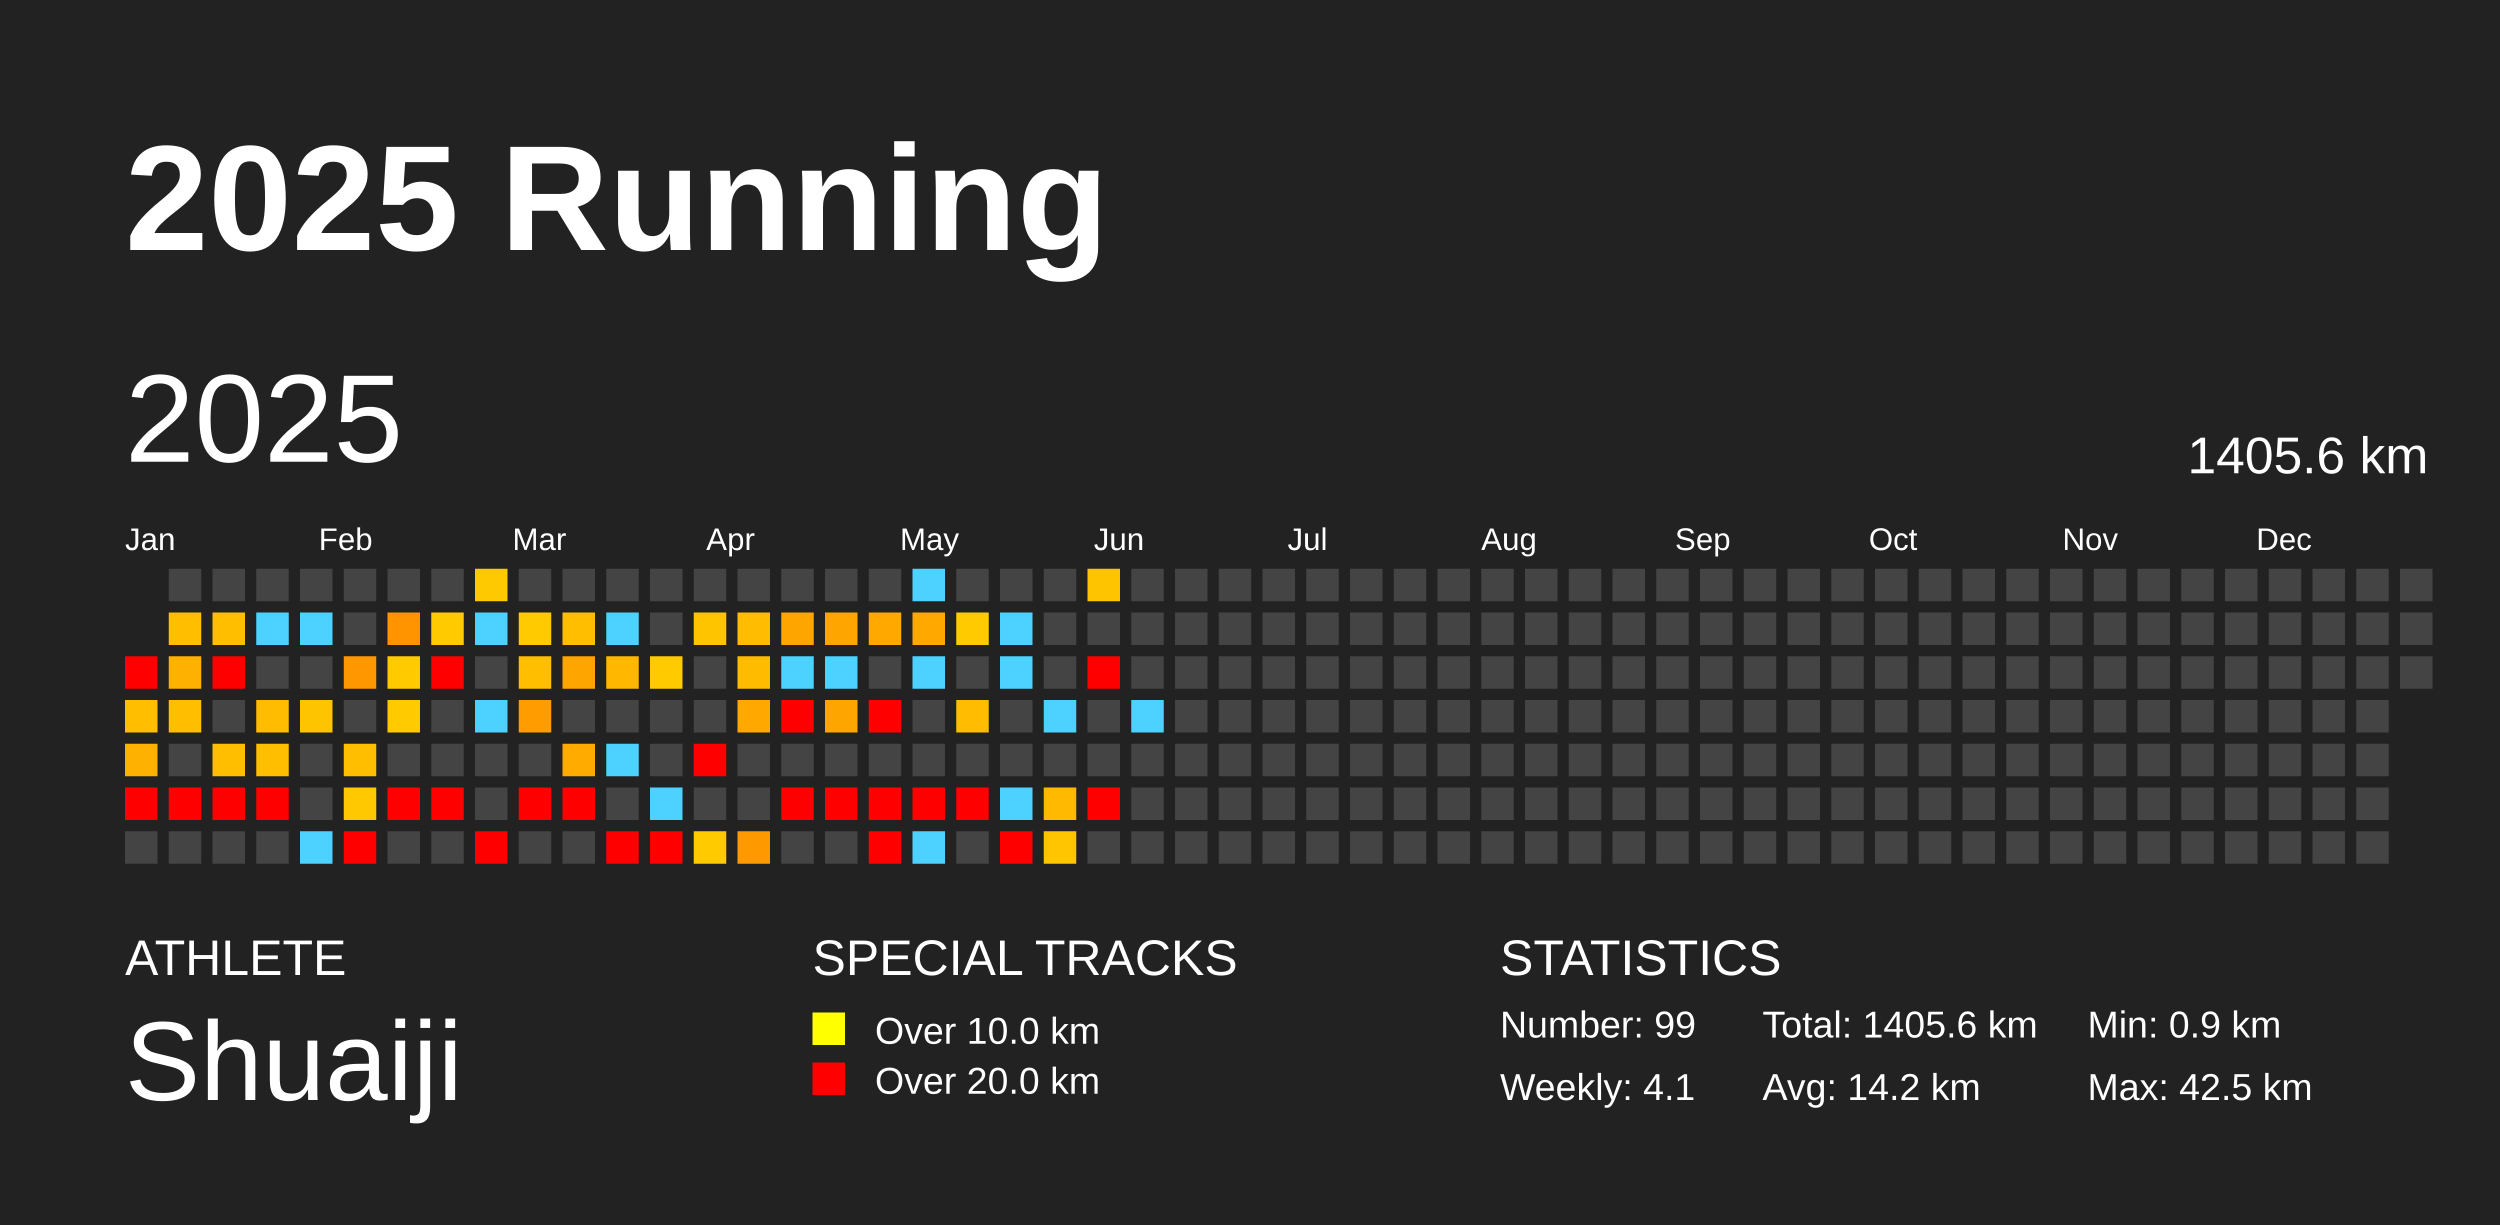
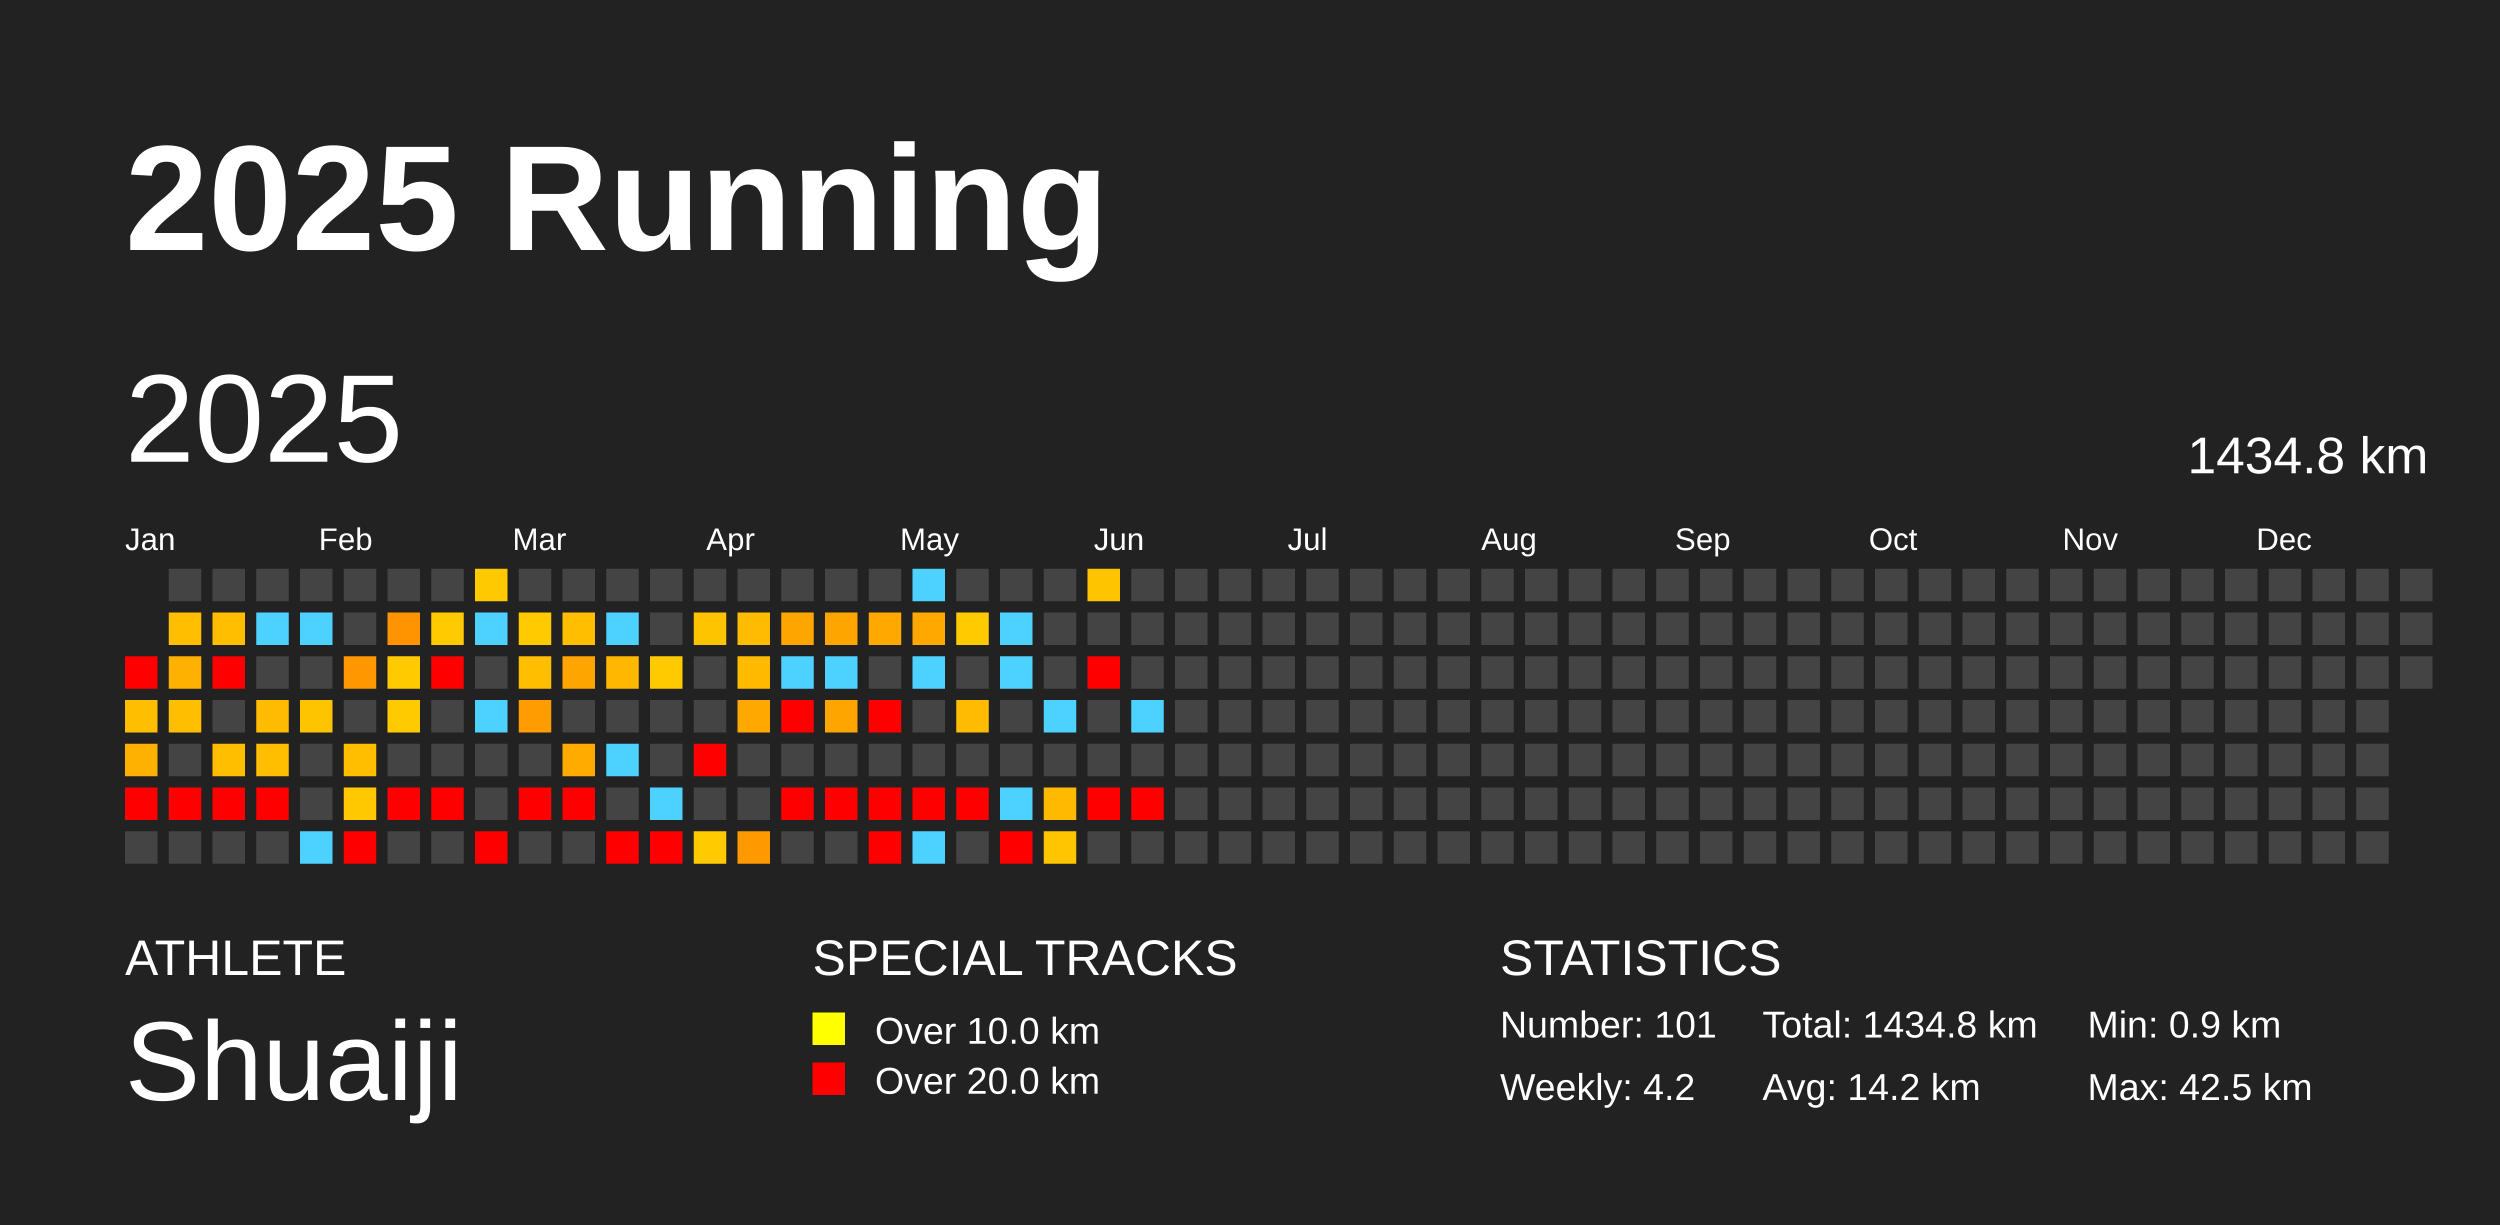
<svg xmlns="http://www.w3.org/2000/svg" baseProfile="full" height="98mm" version="1.1" viewBox="0,0,200,98" width="200mm">
  <defs />
  <rect fill="#222222" height="98" width="200" x="0" y="0" />
  <text fill="#FFFFFF" style="font-size:12px; font-family:Arial; font-weight:bold;" x="10" y="20">2025 Running</text>
  <text fill="#FFFFFF" style="font-size:4px; font-family:Arial" x="10" y="78">ATHLETE</text>
  <text fill="#FFFFFF" style="font-size:9px; font-family:Arial" x="10" y="88">Shuaiji</text>
  <text fill="#FFFFFF" style="font-size:4px; font-family:Arial" x="65" y="78">SPECIAL TRACKS</text>
  <rect fill="yellow" height="2.6" width="2.6" x="65" y="81" />
  <text fill="#FFFFFF" style="font-size:3px; font-family:Arial" x="70" y="83.5">Over 10.0 km</text>
  <rect fill="red" height="2.6" width="2.6" x="65" y="85" />
  <text fill="#FFFFFF" style="font-size:3px; font-family:Arial" x="70" y="87.5">Over 20.0 km</text>
  <text fill="#FFFFFF" style="font-size:4px; font-family:Arial" x="120" y="78">STATISTICS</text>
-   <text fill="#FFFFFF" style="font-size:3px; font-family:Arial" x="120" y="83">Number: 99</text>
-   <text fill="#FFFFFF" style="font-size:3px; font-family:Arial" x="120" y="88">Weekly: 4.1</text>
-   <text fill="#FFFFFF" style="font-size:3px; font-family:Arial" x="141" y="83">Total: 1405.6 km</text>
+   <text fill="#FFFFFF" style="font-size:3px; font-family:Arial" x="120" y="83">Number: 101</text>
+   <text fill="#FFFFFF" style="font-size:3px; font-family:Arial" x="120" y="88">Weekly: 4.2</text>
+   <text fill="#FFFFFF" style="font-size:3px; font-family:Arial" x="141" y="83">Total: 1434.8 km</text>
  <text fill="#FFFFFF" style="font-size:3px; font-family:Arial" x="141" y="88">Avg: 14.2 km</text>
  <text fill="#FFFFFF" style="font-size:3px; font-family:Arial" x="167" y="83">Min: 0.9 km</text>
  <text fill="#FFFFFF" style="font-size:3px; font-family:Arial" x="167" y="88">Max: 42.5 km</text>
  <text dominant-baseline="hanging" fill="#FFFFFF" style="font-size:10.0px; font-family:Arial;" x="10" y="30">2025</text>
-   <text dominant-baseline="hanging" fill="#FFFFFF" style="font-size:4.125px; font-family:Arial;" x="175" y="35">1405.6 km</text>
+   <text dominant-baseline="hanging" fill="#FFFFFF" style="font-size:4.125px; font-family:Arial;" x="175" y="35">1434.8 km</text>
  <text fill="#FFFFFF" style="font-size:2.5px; font-family:Arial" x="10.0" y="44">Jan</text>
  <text fill="#FFFFFF" style="font-size:2.5px; font-family:Arial" x="25.5" y="44">Feb</text>
  <text fill="#FFFFFF" style="font-size:2.5px; font-family:Arial" x="41.0" y="44">Mar</text>
  <text fill="#FFFFFF" style="font-size:2.5px; font-family:Arial" x="56.5" y="44">Apr</text>
  <text fill="#FFFFFF" style="font-size:2.5px; font-family:Arial" x="72.0" y="44">May</text>
  <text fill="#FFFFFF" style="font-size:2.5px; font-family:Arial" x="87.5" y="44">Jun</text>
  <text fill="#FFFFFF" style="font-size:2.5px; font-family:Arial" x="103.0" y="44">Jul</text>
  <text fill="#FFFFFF" style="font-size:2.5px; font-family:Arial" x="118.5" y="44">Aug</text>
  <text fill="#FFFFFF" style="font-size:2.5px; font-family:Arial" x="134.0" y="44">Sep</text>
  <text fill="#FFFFFF" style="font-size:2.5px; font-family:Arial" x="149.5" y="44">Oct</text>
  <text fill="#FFFFFF" style="font-size:2.5px; font-family:Arial" x="165.0" y="44">Nov</text>
  <text fill="#FFFFFF" style="font-size:2.5px; font-family:Arial" x="180.5" y="44">Dec</text>
  <rect fill="red" height="2.6" width="2.6" x="10.0" y="52.5" />
  <rect fill="#ffbe00" height="2.6" width="2.6" x="10.0" y="56.0" />
  <rect fill="#ffb100" height="2.6" width="2.6" x="10.0" y="59.5" />
  <rect fill="red" height="2.6" width="2.6" x="10.0" y="63.0" />
  <rect fill="#444444" height="2.6" width="2.6" x="10.0" y="66.5" />
  <rect fill="#444444" height="2.6" width="2.6" x="13.5" y="45.5" />
  <rect fill="#ffbe00" height="2.6" width="2.6" x="13.5" y="49.0" />
  <rect fill="#ffb100" height="2.6" width="2.6" x="13.5" y="52.5" />
  <rect fill="#ffbe00" height="2.6" width="2.6" x="13.5" y="56.0" />
  <rect fill="#444444" height="2.6" width="2.6" x="13.5" y="59.5" />
  <rect fill="red" height="2.6" width="2.6" x="13.5" y="63.0" />
  <rect fill="#444444" height="2.6" width="2.6" x="13.5" y="66.5" />
  <rect fill="#444444" height="2.6" width="2.6" x="17.0" y="45.5" />
  <rect fill="#ffbe00" height="2.6" width="2.6" x="17.0" y="49.0" />
  <rect fill="red" height="2.6" width="2.6" x="17.0" y="52.5" />
  <rect fill="#444444" height="2.6" width="2.6" x="17.0" y="56.0" />
  <rect fill="#ffbe00" height="2.6" width="2.6" x="17.0" y="59.5" />
  <rect fill="red" height="2.6" width="2.6" x="17.0" y="63.0" />
  <rect fill="#444444" height="2.6" width="2.6" x="17.0" y="66.5" />
  <rect fill="#444444" height="2.6" width="2.6" x="20.5" y="45.5" />
  <rect fill="#4dd2ff" height="2.6" width="2.6" x="20.5" y="49.0" />
  <rect fill="#444444" height="2.6" width="2.6" x="20.5" y="52.5" />
  <rect fill="#ffbc00" height="2.6" width="2.6" x="20.5" y="56.0" />
  <rect fill="#ffbe00" height="2.6" width="2.6" x="20.5" y="59.5" />
  <rect fill="red" height="2.6" width="2.6" x="20.5" y="63.0" />
  <rect fill="#444444" height="2.6" width="2.6" x="20.5" y="66.5" />
  <rect fill="#444444" height="2.6" width="2.6" x="24.0" y="45.5" />
  <rect fill="#4dd2ff" height="2.6" width="2.6" x="24.0" y="49.0" />
  <rect fill="#444444" height="2.6" width="2.6" x="24.0" y="52.5" />
  <rect fill="#ffc400" height="2.6" width="2.6" x="24.0" y="56.0" />
  <rect fill="#444444" height="2.6" width="2.6" x="24.0" y="59.5" />
  <rect fill="#444444" height="2.6" width="2.6" x="24.0" y="63.0" />
  <rect fill="#4dd2ff" height="2.6" width="2.6" x="24.0" y="66.5" />
  <rect fill="#444444" height="2.6" width="2.6" x="27.5" y="45.5" />
  <rect fill="#444444" height="2.6" width="2.6" x="27.5" y="49.0" />
  <rect fill="#ff9700" height="2.6" width="2.6" x="27.5" y="52.5" />
  <rect fill="#444444" height="2.6" width="2.6" x="27.5" y="56.0" />
  <rect fill="#ffbe00" height="2.6" width="2.6" x="27.5" y="59.5" />
  <rect fill="#ffc800" height="2.6" width="2.6" x="27.5" y="63.0" />
  <rect fill="red" height="2.6" width="2.6" x="27.5" y="66.5" />
  <rect fill="#444444" height="2.6" width="2.6" x="31.0" y="45.5" />
  <rect fill="#ff9300" height="2.6" width="2.6" x="31.0" y="49.0" />
  <rect fill="#ffca00" height="2.6" width="2.6" x="31.0" y="52.5" />
  <rect fill="#ffca00" height="2.6" width="2.6" x="31.0" y="56.0" />
  <rect fill="#444444" height="2.6" width="2.6" x="31.0" y="59.5" />
  <rect fill="red" height="2.6" width="2.6" x="31.0" y="63.0" />
  <rect fill="#444444" height="2.6" width="2.6" x="31.0" y="66.5" />
  <rect fill="#444444" height="2.6" width="2.6" x="34.5" y="45.5" />
  <rect fill="#ffca00" height="2.6" width="2.6" x="34.5" y="49.0" />
  <rect fill="red" height="2.6" width="2.6" x="34.5" y="52.5" />
  <rect fill="#444444" height="2.6" width="2.6" x="34.5" y="56.0" />
  <rect fill="#444444" height="2.6" width="2.6" x="34.5" y="59.5" />
  <rect fill="red" height="2.6" width="2.6" x="34.5" y="63.0" />
  <rect fill="#444444" height="2.6" width="2.6" x="34.5" y="66.5" />
  <rect fill="#ffc900" height="2.6" width="2.6" x="38.0" y="45.5" />
  <rect fill="#4dd2ff" height="2.6" width="2.6" x="38.0" y="49.0" />
  <rect fill="#444444" height="2.6" width="2.6" x="38.0" y="52.5" />
  <rect fill="#4dd2ff" height="2.6" width="2.6" x="38.0" y="56.0" />
  <rect fill="#444444" height="2.6" width="2.6" x="38.0" y="59.5" />
  <rect fill="#444444" height="2.6" width="2.6" x="38.0" y="63.0" />
  <rect fill="red" height="2.6" width="2.6" x="38.0" y="66.5" />
  <rect fill="#444444" height="2.6" width="2.6" x="41.5" y="45.5" />
  <rect fill="#ffca00" height="2.6" width="2.6" x="41.5" y="49.0" />
  <rect fill="#ffbe00" height="2.6" width="2.6" x="41.5" y="52.5" />
  <rect fill="#ff9c00" height="2.6" width="2.6" x="41.5" y="56.0" />
  <rect fill="#444444" height="2.6" width="2.6" x="41.5" y="59.5" />
  <rect fill="red" height="2.6" width="2.6" x="41.5" y="63.0" />
  <rect fill="#444444" height="2.6" width="2.6" x="41.5" y="66.5" />
  <rect fill="#444444" height="2.6" width="2.6" x="45.0" y="45.5" />
  <rect fill="#ffbe00" height="2.6" width="2.6" x="45.0" y="49.0" />
  <rect fill="#ffa500" height="2.6" width="2.6" x="45.0" y="52.5" />
  <rect fill="#444444" height="2.6" width="2.6" x="45.0" y="56.0" />
  <rect fill="#ffab00" height="2.6" width="2.6" x="45.0" y="59.5" />
  <rect fill="red" height="2.6" width="2.6" x="45.0" y="63.0" />
  <rect fill="#444444" height="2.6" width="2.6" x="45.0" y="66.5" />
  <rect fill="#444444" height="2.6" width="2.6" x="48.5" y="45.5" />
  <rect fill="#4dd2ff" height="2.6" width="2.6" x="48.5" y="49.0" />
  <rect fill="#ffb700" height="2.6" width="2.6" x="48.5" y="52.5" />
  <rect fill="#444444" height="2.6" width="2.6" x="48.5" y="56.0" />
  <rect fill="#4dd2ff" height="2.6" width="2.6" x="48.5" y="59.5" />
  <rect fill="#444444" height="2.6" width="2.6" x="48.5" y="63.0" />
  <rect fill="red" height="2.6" width="2.6" x="48.5" y="66.5" />
  <rect fill="#444444" height="2.6" width="2.6" x="52.0" y="45.5" />
  <rect fill="#444444" height="2.6" width="2.6" x="52.0" y="49.0" />
  <rect fill="#ffca00" height="2.6" width="2.6" x="52.0" y="52.5" />
  <rect fill="#444444" height="2.6" width="2.6" x="52.0" y="56.0" />
  <rect fill="#444444" height="2.6" width="2.6" x="52.0" y="59.5" />
  <rect fill="#4dd2ff" height="2.6" width="2.6" x="52.0" y="63.0" />
  <rect fill="red" height="2.6" width="2.6" x="52.0" y="66.5" />
  <rect fill="#444444" height="2.6" width="2.6" x="55.5" y="45.5" />
  <rect fill="#ffc400" height="2.6" width="2.6" x="55.5" y="49.0" />
  <rect fill="#444444" height="2.6" width="2.6" x="55.5" y="52.5" />
  <rect fill="#444444" height="2.6" width="2.6" x="55.5" y="56.0" />
  <rect fill="red" height="2.6" width="2.6" x="55.5" y="59.5" />
  <rect fill="#444444" height="2.6" width="2.6" x="55.5" y="63.0" />
  <rect fill="#ffca00" height="2.6" width="2.6" x="55.5" y="66.5" />
  <rect fill="#444444" height="2.6" width="2.6" x="59.0" y="45.5" />
  <rect fill="#ffbc00" height="2.6" width="2.6" x="59.0" y="49.0" />
  <rect fill="#ffbb00" height="2.6" width="2.6" x="59.0" y="52.5" />
  <rect fill="#ffa800" height="2.6" width="2.6" x="59.0" y="56.0" />
  <rect fill="#444444" height="2.6" width="2.6" x="59.0" y="59.5" />
  <rect fill="#444444" height="2.6" width="2.6" x="59.0" y="63.0" />
  <rect fill="#ff9900" height="2.6" width="2.6" x="59.0" y="66.5" />
  <rect fill="#444444" height="2.6" width="2.6" x="62.5" y="45.5" />
  <rect fill="#ffa500" height="2.6" width="2.6" x="62.5" y="49.0" />
  <rect fill="#4dd2ff" height="2.6" width="2.6" x="62.5" y="52.5" />
  <rect fill="red" height="2.6" width="2.6" x="62.5" y="56.0" />
  <rect fill="#444444" height="2.6" width="2.6" x="62.5" y="59.5" />
  <rect fill="red" height="2.6" width="2.6" x="62.5" y="63.0" />
  <rect fill="#444444" height="2.6" width="2.6" x="62.5" y="66.5" />
  <rect fill="#444444" height="2.6" width="2.6" x="66.0" y="45.5" />
  <rect fill="#ffa500" height="2.6" width="2.6" x="66.0" y="49.0" />
  <rect fill="#4dd2ff" height="2.6" width="2.6" x="66.0" y="52.5" />
  <rect fill="#ffa500" height="2.6" width="2.6" x="66.0" y="56.0" />
  <rect fill="#444444" height="2.6" width="2.6" x="66.0" y="59.5" />
  <rect fill="red" height="2.6" width="2.6" x="66.0" y="63.0" />
  <rect fill="#444444" height="2.6" width="2.6" x="66.0" y="66.5" />
  <rect fill="#444444" height="2.6" width="2.6" x="69.5" y="45.5" />
  <rect fill="#ffa800" height="2.6" width="2.6" x="69.5" y="49.0" />
  <rect fill="#444444" height="2.6" width="2.6" x="69.5" y="52.5" />
  <rect fill="red" height="2.6" width="2.6" x="69.5" y="56.0" />
  <rect fill="#444444" height="2.6" width="2.6" x="69.5" y="59.5" />
  <rect fill="red" height="2.6" width="2.6" x="69.5" y="63.0" />
  <rect fill="red" height="2.6" width="2.6" x="69.5" y="66.5" />
  <rect fill="#4dd2ff" height="2.6" width="2.6" x="73.0" y="45.5" />
  <rect fill="#ffa800" height="2.6" width="2.6" x="73.0" y="49.0" />
  <rect fill="#4dd2ff" height="2.6" width="2.6" x="73.0" y="52.5" />
  <rect fill="#444444" height="2.6" width="2.6" x="73.0" y="56.0" />
  <rect fill="#444444" height="2.6" width="2.6" x="73.0" y="59.5" />
  <rect fill="red" height="2.6" width="2.6" x="73.0" y="63.0" />
  <rect fill="#4dd2ff" height="2.6" width="2.6" x="73.0" y="66.5" />
  <rect fill="#444444" height="2.6" width="2.6" x="76.5" y="45.5" />
  <rect fill="#ffcb00" height="2.6" width="2.6" x="76.5" y="49.0" />
  <rect fill="#444444" height="2.6" width="2.6" x="76.5" y="52.5" />
  <rect fill="#ffbc00" height="2.6" width="2.6" x="76.5" y="56.0" />
  <rect fill="#444444" height="2.6" width="2.6" x="76.5" y="59.5" />
  <rect fill="red" height="2.6" width="2.6" x="76.5" y="63.0" />
  <rect fill="#444444" height="2.6" width="2.6" x="76.5" y="66.5" />
  <rect fill="#444444" height="2.6" width="2.6" x="80.0" y="45.5" />
  <rect fill="#4dd2ff" height="2.6" width="2.6" x="80.0" y="49.0" />
  <rect fill="#4dd2ff" height="2.6" width="2.6" x="80.0" y="52.5" />
  <rect fill="#444444" height="2.6" width="2.6" x="80.0" y="56.0" />
  <rect fill="#444444" height="2.6" width="2.6" x="80.0" y="59.5" />
  <rect fill="#4dd2ff" height="2.6" width="2.6" x="80.0" y="63.0" />
  <rect fill="red" height="2.6" width="2.6" x="80.0" y="66.5" />
  <rect fill="#444444" height="2.6" width="2.6" x="83.5" y="45.5" />
  <rect fill="#444444" height="2.6" width="2.6" x="83.5" y="49.0" />
  <rect fill="#444444" height="2.6" width="2.6" x="83.5" y="52.5" />
  <rect fill="#4dd2ff" height="2.6" width="2.6" x="83.5" y="56.0" />
  <rect fill="#444444" height="2.6" width="2.6" x="83.5" y="59.5" />
  <rect fill="#ffba00" height="2.6" width="2.6" x="83.5" y="63.0" />
  <rect fill="#ffc600" height="2.6" width="2.6" x="83.5" y="66.5" />
  <rect fill="#ffc400" height="2.6" width="2.6" x="87.0" y="45.5" />
  <rect fill="#444444" height="2.6" width="2.6" x="87.0" y="49.0" />
  <rect fill="red" height="2.6" width="2.6" x="87.0" y="52.5" />
  <rect fill="#444444" height="2.6" width="2.6" x="87.0" y="56.0" />
  <rect fill="#444444" height="2.6" width="2.6" x="87.0" y="59.5" />
  <rect fill="red" height="2.6" width="2.6" x="87.0" y="63.0" />
  <rect fill="#444444" height="2.6" width="2.6" x="87.0" y="66.5" />
  <rect fill="#444444" height="2.6" width="2.6" x="90.5" y="45.5" />
  <rect fill="#444444" height="2.6" width="2.6" x="90.5" y="49.0" />
  <rect fill="#444444" height="2.6" width="2.6" x="90.5" y="52.5" />
  <rect fill="#4dd2ff" height="2.6" width="2.6" x="90.5" y="56.0" />
  <rect fill="#444444" height="2.6" width="2.6" x="90.5" y="59.5" />
-   <rect fill="#444444" height="2.6" width="2.6" x="90.5" y="63.0" />
+   <rect fill="red" height="2.6" width="2.6" x="90.5" y="63.0" />
  <rect fill="#444444" height="2.6" width="2.6" x="90.5" y="66.5" />
  <rect fill="#444444" height="2.6" width="2.6" x="94.0" y="45.5" />
  <rect fill="#444444" height="2.6" width="2.6" x="94.0" y="49.0" />
  <rect fill="#444444" height="2.6" width="2.6" x="94.0" y="52.5" />
  <rect fill="#444444" height="2.6" width="2.6" x="94.0" y="56.0" />
  <rect fill="#444444" height="2.6" width="2.6" x="94.0" y="59.5" />
  <rect fill="#444444" height="2.6" width="2.6" x="94.0" y="63.0" />
  <rect fill="#444444" height="2.6" width="2.6" x="94.0" y="66.5" />
  <rect fill="#444444" height="2.6" width="2.6" x="97.5" y="45.5" />
  <rect fill="#444444" height="2.6" width="2.6" x="97.5" y="49.0" />
  <rect fill="#444444" height="2.6" width="2.6" x="97.5" y="52.5" />
  <rect fill="#444444" height="2.6" width="2.6" x="97.5" y="56.0" />
  <rect fill="#444444" height="2.6" width="2.6" x="97.5" y="59.5" />
  <rect fill="#444444" height="2.6" width="2.6" x="97.5" y="63.0" />
  <rect fill="#444444" height="2.6" width="2.6" x="97.5" y="66.5" />
  <rect fill="#444444" height="2.6" width="2.6" x="101.0" y="45.5" />
  <rect fill="#444444" height="2.6" width="2.6" x="101.0" y="49.0" />
  <rect fill="#444444" height="2.6" width="2.6" x="101.0" y="52.5" />
  <rect fill="#444444" height="2.6" width="2.6" x="101.0" y="56.0" />
  <rect fill="#444444" height="2.6" width="2.6" x="101.0" y="59.5" />
  <rect fill="#444444" height="2.6" width="2.6" x="101.0" y="63.0" />
  <rect fill="#444444" height="2.6" width="2.6" x="101.0" y="66.5" />
  <rect fill="#444444" height="2.6" width="2.6" x="104.5" y="45.5" />
  <rect fill="#444444" height="2.6" width="2.6" x="104.5" y="49.0" />
  <rect fill="#444444" height="2.6" width="2.6" x="104.5" y="52.5" />
  <rect fill="#444444" height="2.6" width="2.6" x="104.5" y="56.0" />
  <rect fill="#444444" height="2.6" width="2.6" x="104.5" y="59.5" />
  <rect fill="#444444" height="2.6" width="2.6" x="104.5" y="63.0" />
  <rect fill="#444444" height="2.6" width="2.6" x="104.5" y="66.5" />
  <rect fill="#444444" height="2.6" width="2.6" x="108.0" y="45.5" />
  <rect fill="#444444" height="2.6" width="2.6" x="108.0" y="49.0" />
  <rect fill="#444444" height="2.6" width="2.6" x="108.0" y="52.5" />
  <rect fill="#444444" height="2.6" width="2.6" x="108.0" y="56.0" />
  <rect fill="#444444" height="2.6" width="2.6" x="108.0" y="59.5" />
  <rect fill="#444444" height="2.6" width="2.6" x="108.0" y="63.0" />
  <rect fill="#444444" height="2.6" width="2.6" x="108.0" y="66.5" />
  <rect fill="#444444" height="2.6" width="2.6" x="111.5" y="45.5" />
  <rect fill="#444444" height="2.6" width="2.6" x="111.5" y="49.0" />
  <rect fill="#444444" height="2.6" width="2.6" x="111.5" y="52.5" />
  <rect fill="#444444" height="2.6" width="2.6" x="111.5" y="56.0" />
  <rect fill="#444444" height="2.6" width="2.6" x="111.5" y="59.5" />
  <rect fill="#444444" height="2.6" width="2.6" x="111.5" y="63.0" />
  <rect fill="#444444" height="2.6" width="2.6" x="111.5" y="66.5" />
  <rect fill="#444444" height="2.6" width="2.6" x="115.0" y="45.5" />
  <rect fill="#444444" height="2.6" width="2.6" x="115.0" y="49.0" />
  <rect fill="#444444" height="2.6" width="2.6" x="115.0" y="52.5" />
  <rect fill="#444444" height="2.6" width="2.6" x="115.0" y="56.0" />
  <rect fill="#444444" height="2.6" width="2.6" x="115.0" y="59.5" />
  <rect fill="#444444" height="2.6" width="2.6" x="115.0" y="63.0" />
  <rect fill="#444444" height="2.6" width="2.6" x="115.0" y="66.5" />
  <rect fill="#444444" height="2.6" width="2.6" x="118.5" y="45.5" />
  <rect fill="#444444" height="2.6" width="2.6" x="118.5" y="49.0" />
  <rect fill="#444444" height="2.6" width="2.6" x="118.5" y="52.5" />
  <rect fill="#444444" height="2.6" width="2.6" x="118.5" y="56.0" />
  <rect fill="#444444" height="2.6" width="2.6" x="118.5" y="59.5" />
  <rect fill="#444444" height="2.6" width="2.6" x="118.5" y="63.0" />
  <rect fill="#444444" height="2.6" width="2.6" x="118.5" y="66.5" />
  <rect fill="#444444" height="2.6" width="2.6" x="122.0" y="45.5" />
  <rect fill="#444444" height="2.6" width="2.6" x="122.0" y="49.0" />
  <rect fill="#444444" height="2.6" width="2.6" x="122.0" y="52.5" />
  <rect fill="#444444" height="2.6" width="2.6" x="122.0" y="56.0" />
  <rect fill="#444444" height="2.6" width="2.6" x="122.0" y="59.5" />
  <rect fill="#444444" height="2.6" width="2.6" x="122.0" y="63.0" />
  <rect fill="#444444" height="2.6" width="2.6" x="122.0" y="66.5" />
  <rect fill="#444444" height="2.6" width="2.6" x="125.5" y="45.5" />
  <rect fill="#444444" height="2.6" width="2.6" x="125.5" y="49.0" />
  <rect fill="#444444" height="2.6" width="2.6" x="125.5" y="52.5" />
  <rect fill="#444444" height="2.6" width="2.6" x="125.5" y="56.0" />
  <rect fill="#444444" height="2.6" width="2.6" x="125.5" y="59.5" />
  <rect fill="#444444" height="2.6" width="2.6" x="125.5" y="63.0" />
  <rect fill="#444444" height="2.6" width="2.6" x="125.5" y="66.5" />
  <rect fill="#444444" height="2.6" width="2.6" x="129.0" y="45.5" />
  <rect fill="#444444" height="2.6" width="2.6" x="129.0" y="49.0" />
  <rect fill="#444444" height="2.6" width="2.6" x="129.0" y="52.5" />
  <rect fill="#444444" height="2.6" width="2.6" x="129.0" y="56.0" />
  <rect fill="#444444" height="2.6" width="2.6" x="129.0" y="59.5" />
  <rect fill="#444444" height="2.6" width="2.6" x="129.0" y="63.0" />
  <rect fill="#444444" height="2.6" width="2.6" x="129.0" y="66.5" />
  <rect fill="#444444" height="2.6" width="2.6" x="132.5" y="45.5" />
  <rect fill="#444444" height="2.6" width="2.6" x="132.5" y="49.0" />
  <rect fill="#444444" height="2.6" width="2.6" x="132.5" y="52.5" />
  <rect fill="#444444" height="2.6" width="2.6" x="132.5" y="56.0" />
  <rect fill="#444444" height="2.6" width="2.6" x="132.5" y="59.5" />
  <rect fill="#444444" height="2.6" width="2.6" x="132.5" y="63.0" />
  <rect fill="#444444" height="2.6" width="2.6" x="132.5" y="66.5" />
  <rect fill="#444444" height="2.6" width="2.6" x="136.0" y="45.5" />
  <rect fill="#444444" height="2.6" width="2.6" x="136.0" y="49.0" />
  <rect fill="#444444" height="2.6" width="2.6" x="136.0" y="52.5" />
  <rect fill="#444444" height="2.6" width="2.6" x="136.0" y="56.0" />
  <rect fill="#444444" height="2.6" width="2.6" x="136.0" y="59.5" />
  <rect fill="#444444" height="2.6" width="2.6" x="136.0" y="63.0" />
  <rect fill="#444444" height="2.6" width="2.6" x="136.0" y="66.5" />
  <rect fill="#444444" height="2.6" width="2.6" x="139.5" y="45.5" />
  <rect fill="#444444" height="2.6" width="2.6" x="139.5" y="49.0" />
  <rect fill="#444444" height="2.6" width="2.6" x="139.5" y="52.5" />
  <rect fill="#444444" height="2.6" width="2.6" x="139.5" y="56.0" />
  <rect fill="#444444" height="2.6" width="2.6" x="139.5" y="59.5" />
  <rect fill="#444444" height="2.6" width="2.6" x="139.5" y="63.0" />
  <rect fill="#444444" height="2.6" width="2.6" x="139.5" y="66.5" />
  <rect fill="#444444" height="2.6" width="2.6" x="143.0" y="45.5" />
  <rect fill="#444444" height="2.6" width="2.6" x="143.0" y="49.0" />
  <rect fill="#444444" height="2.6" width="2.6" x="143.0" y="52.5" />
  <rect fill="#444444" height="2.6" width="2.6" x="143.0" y="56.0" />
  <rect fill="#444444" height="2.6" width="2.6" x="143.0" y="59.5" />
  <rect fill="#444444" height="2.6" width="2.6" x="143.0" y="63.0" />
  <rect fill="#444444" height="2.6" width="2.6" x="143.0" y="66.5" />
  <rect fill="#444444" height="2.6" width="2.6" x="146.5" y="45.5" />
  <rect fill="#444444" height="2.6" width="2.6" x="146.5" y="49.0" />
  <rect fill="#444444" height="2.6" width="2.6" x="146.5" y="52.5" />
  <rect fill="#444444" height="2.6" width="2.6" x="146.5" y="56.0" />
  <rect fill="#444444" height="2.6" width="2.6" x="146.5" y="59.5" />
  <rect fill="#444444" height="2.6" width="2.6" x="146.5" y="63.0" />
  <rect fill="#444444" height="2.6" width="2.6" x="146.5" y="66.5" />
  <rect fill="#444444" height="2.6" width="2.6" x="150.0" y="45.5" />
  <rect fill="#444444" height="2.6" width="2.6" x="150.0" y="49.0" />
  <rect fill="#444444" height="2.6" width="2.6" x="150.0" y="52.5" />
  <rect fill="#444444" height="2.6" width="2.6" x="150.0" y="56.0" />
  <rect fill="#444444" height="2.6" width="2.6" x="150.0" y="59.5" />
  <rect fill="#444444" height="2.6" width="2.6" x="150.0" y="63.0" />
  <rect fill="#444444" height="2.6" width="2.6" x="150.0" y="66.5" />
  <rect fill="#444444" height="2.6" width="2.6" x="153.5" y="45.5" />
  <rect fill="#444444" height="2.6" width="2.6" x="153.5" y="49.0" />
  <rect fill="#444444" height="2.6" width="2.6" x="153.5" y="52.5" />
  <rect fill="#444444" height="2.6" width="2.6" x="153.5" y="56.0" />
  <rect fill="#444444" height="2.6" width="2.6" x="153.5" y="59.5" />
  <rect fill="#444444" height="2.6" width="2.6" x="153.5" y="63.0" />
  <rect fill="#444444" height="2.6" width="2.6" x="153.5" y="66.5" />
  <rect fill="#444444" height="2.6" width="2.6" x="157.0" y="45.5" />
  <rect fill="#444444" height="2.6" width="2.6" x="157.0" y="49.0" />
  <rect fill="#444444" height="2.6" width="2.6" x="157.0" y="52.5" />
  <rect fill="#444444" height="2.6" width="2.6" x="157.0" y="56.0" />
  <rect fill="#444444" height="2.6" width="2.6" x="157.0" y="59.5" />
  <rect fill="#444444" height="2.6" width="2.6" x="157.0" y="63.0" />
  <rect fill="#444444" height="2.6" width="2.6" x="157.0" y="66.5" />
  <rect fill="#444444" height="2.6" width="2.6" x="160.5" y="45.5" />
  <rect fill="#444444" height="2.6" width="2.6" x="160.5" y="49.0" />
  <rect fill="#444444" height="2.6" width="2.6" x="160.5" y="52.5" />
  <rect fill="#444444" height="2.6" width="2.6" x="160.5" y="56.0" />
  <rect fill="#444444" height="2.6" width="2.6" x="160.5" y="59.5" />
  <rect fill="#444444" height="2.6" width="2.6" x="160.5" y="63.0" />
  <rect fill="#444444" height="2.6" width="2.6" x="160.5" y="66.5" />
  <rect fill="#444444" height="2.6" width="2.6" x="164.0" y="45.5" />
  <rect fill="#444444" height="2.6" width="2.6" x="164.0" y="49.0" />
  <rect fill="#444444" height="2.6" width="2.6" x="164.0" y="52.5" />
  <rect fill="#444444" height="2.6" width="2.6" x="164.0" y="56.0" />
  <rect fill="#444444" height="2.6" width="2.6" x="164.0" y="59.5" />
  <rect fill="#444444" height="2.6" width="2.6" x="164.0" y="63.0" />
  <rect fill="#444444" height="2.6" width="2.6" x="164.0" y="66.5" />
  <rect fill="#444444" height="2.6" width="2.6" x="167.5" y="45.5" />
  <rect fill="#444444" height="2.6" width="2.6" x="167.5" y="49.0" />
  <rect fill="#444444" height="2.6" width="2.6" x="167.5" y="52.5" />
  <rect fill="#444444" height="2.6" width="2.6" x="167.5" y="56.0" />
  <rect fill="#444444" height="2.6" width="2.6" x="167.5" y="59.5" />
  <rect fill="#444444" height="2.6" width="2.6" x="167.5" y="63.0" />
  <rect fill="#444444" height="2.6" width="2.6" x="167.5" y="66.5" />
  <rect fill="#444444" height="2.6" width="2.6" x="171.0" y="45.5" />
  <rect fill="#444444" height="2.6" width="2.6" x="171.0" y="49.0" />
  <rect fill="#444444" height="2.6" width="2.6" x="171.0" y="52.5" />
  <rect fill="#444444" height="2.6" width="2.6" x="171.0" y="56.0" />
  <rect fill="#444444" height="2.6" width="2.6" x="171.0" y="59.5" />
  <rect fill="#444444" height="2.6" width="2.6" x="171.0" y="63.0" />
  <rect fill="#444444" height="2.6" width="2.6" x="171.0" y="66.5" />
  <rect fill="#444444" height="2.6" width="2.6" x="174.5" y="45.5" />
  <rect fill="#444444" height="2.6" width="2.6" x="174.5" y="49.0" />
  <rect fill="#444444" height="2.6" width="2.6" x="174.5" y="52.5" />
  <rect fill="#444444" height="2.6" width="2.6" x="174.5" y="56.0" />
  <rect fill="#444444" height="2.6" width="2.6" x="174.5" y="59.5" />
  <rect fill="#444444" height="2.6" width="2.6" x="174.5" y="63.0" />
  <rect fill="#444444" height="2.6" width="2.6" x="174.5" y="66.5" />
  <rect fill="#444444" height="2.6" width="2.6" x="178.0" y="45.5" />
  <rect fill="#444444" height="2.6" width="2.6" x="178.0" y="49.0" />
  <rect fill="#444444" height="2.6" width="2.6" x="178.0" y="52.5" />
  <rect fill="#444444" height="2.6" width="2.6" x="178.0" y="56.0" />
  <rect fill="#444444" height="2.6" width="2.6" x="178.0" y="59.5" />
  <rect fill="#444444" height="2.6" width="2.6" x="178.0" y="63.0" />
  <rect fill="#444444" height="2.6" width="2.6" x="178.0" y="66.5" />
  <rect fill="#444444" height="2.6" width="2.6" x="181.5" y="45.5" />
  <rect fill="#444444" height="2.6" width="2.6" x="181.5" y="49.0" />
  <rect fill="#444444" height="2.6" width="2.6" x="181.5" y="52.5" />
  <rect fill="#444444" height="2.6" width="2.6" x="181.5" y="56.0" />
  <rect fill="#444444" height="2.6" width="2.6" x="181.5" y="59.5" />
  <rect fill="#444444" height="2.6" width="2.6" x="181.5" y="63.0" />
  <rect fill="#444444" height="2.6" width="2.6" x="181.5" y="66.5" />
  <rect fill="#444444" height="2.6" width="2.6" x="185.0" y="45.5" />
  <rect fill="#444444" height="2.6" width="2.6" x="185.0" y="49.0" />
  <rect fill="#444444" height="2.6" width="2.6" x="185.0" y="52.5" />
  <rect fill="#444444" height="2.6" width="2.6" x="185.0" y="56.0" />
  <rect fill="#444444" height="2.6" width="2.6" x="185.0" y="59.5" />
  <rect fill="#444444" height="2.6" width="2.6" x="185.0" y="63.0" />
  <rect fill="#444444" height="2.6" width="2.6" x="185.0" y="66.5" />
  <rect fill="#444444" height="2.6" width="2.6" x="188.5" y="45.5" />
  <rect fill="#444444" height="2.6" width="2.6" x="188.5" y="49.0" />
  <rect fill="#444444" height="2.6" width="2.6" x="188.5" y="52.5" />
  <rect fill="#444444" height="2.6" width="2.6" x="188.5" y="56.0" />
  <rect fill="#444444" height="2.6" width="2.6" x="188.5" y="59.5" />
  <rect fill="#444444" height="2.6" width="2.6" x="188.5" y="63.0" />
  <rect fill="#444444" height="2.6" width="2.6" x="188.5" y="66.5" />
  <rect fill="#444444" height="2.6" width="2.6" x="192.0" y="45.5" />
  <rect fill="#444444" height="2.6" width="2.6" x="192.0" y="49.0" />
  <rect fill="#444444" height="2.6" width="2.6" x="192.0" y="52.5" />
</svg>
